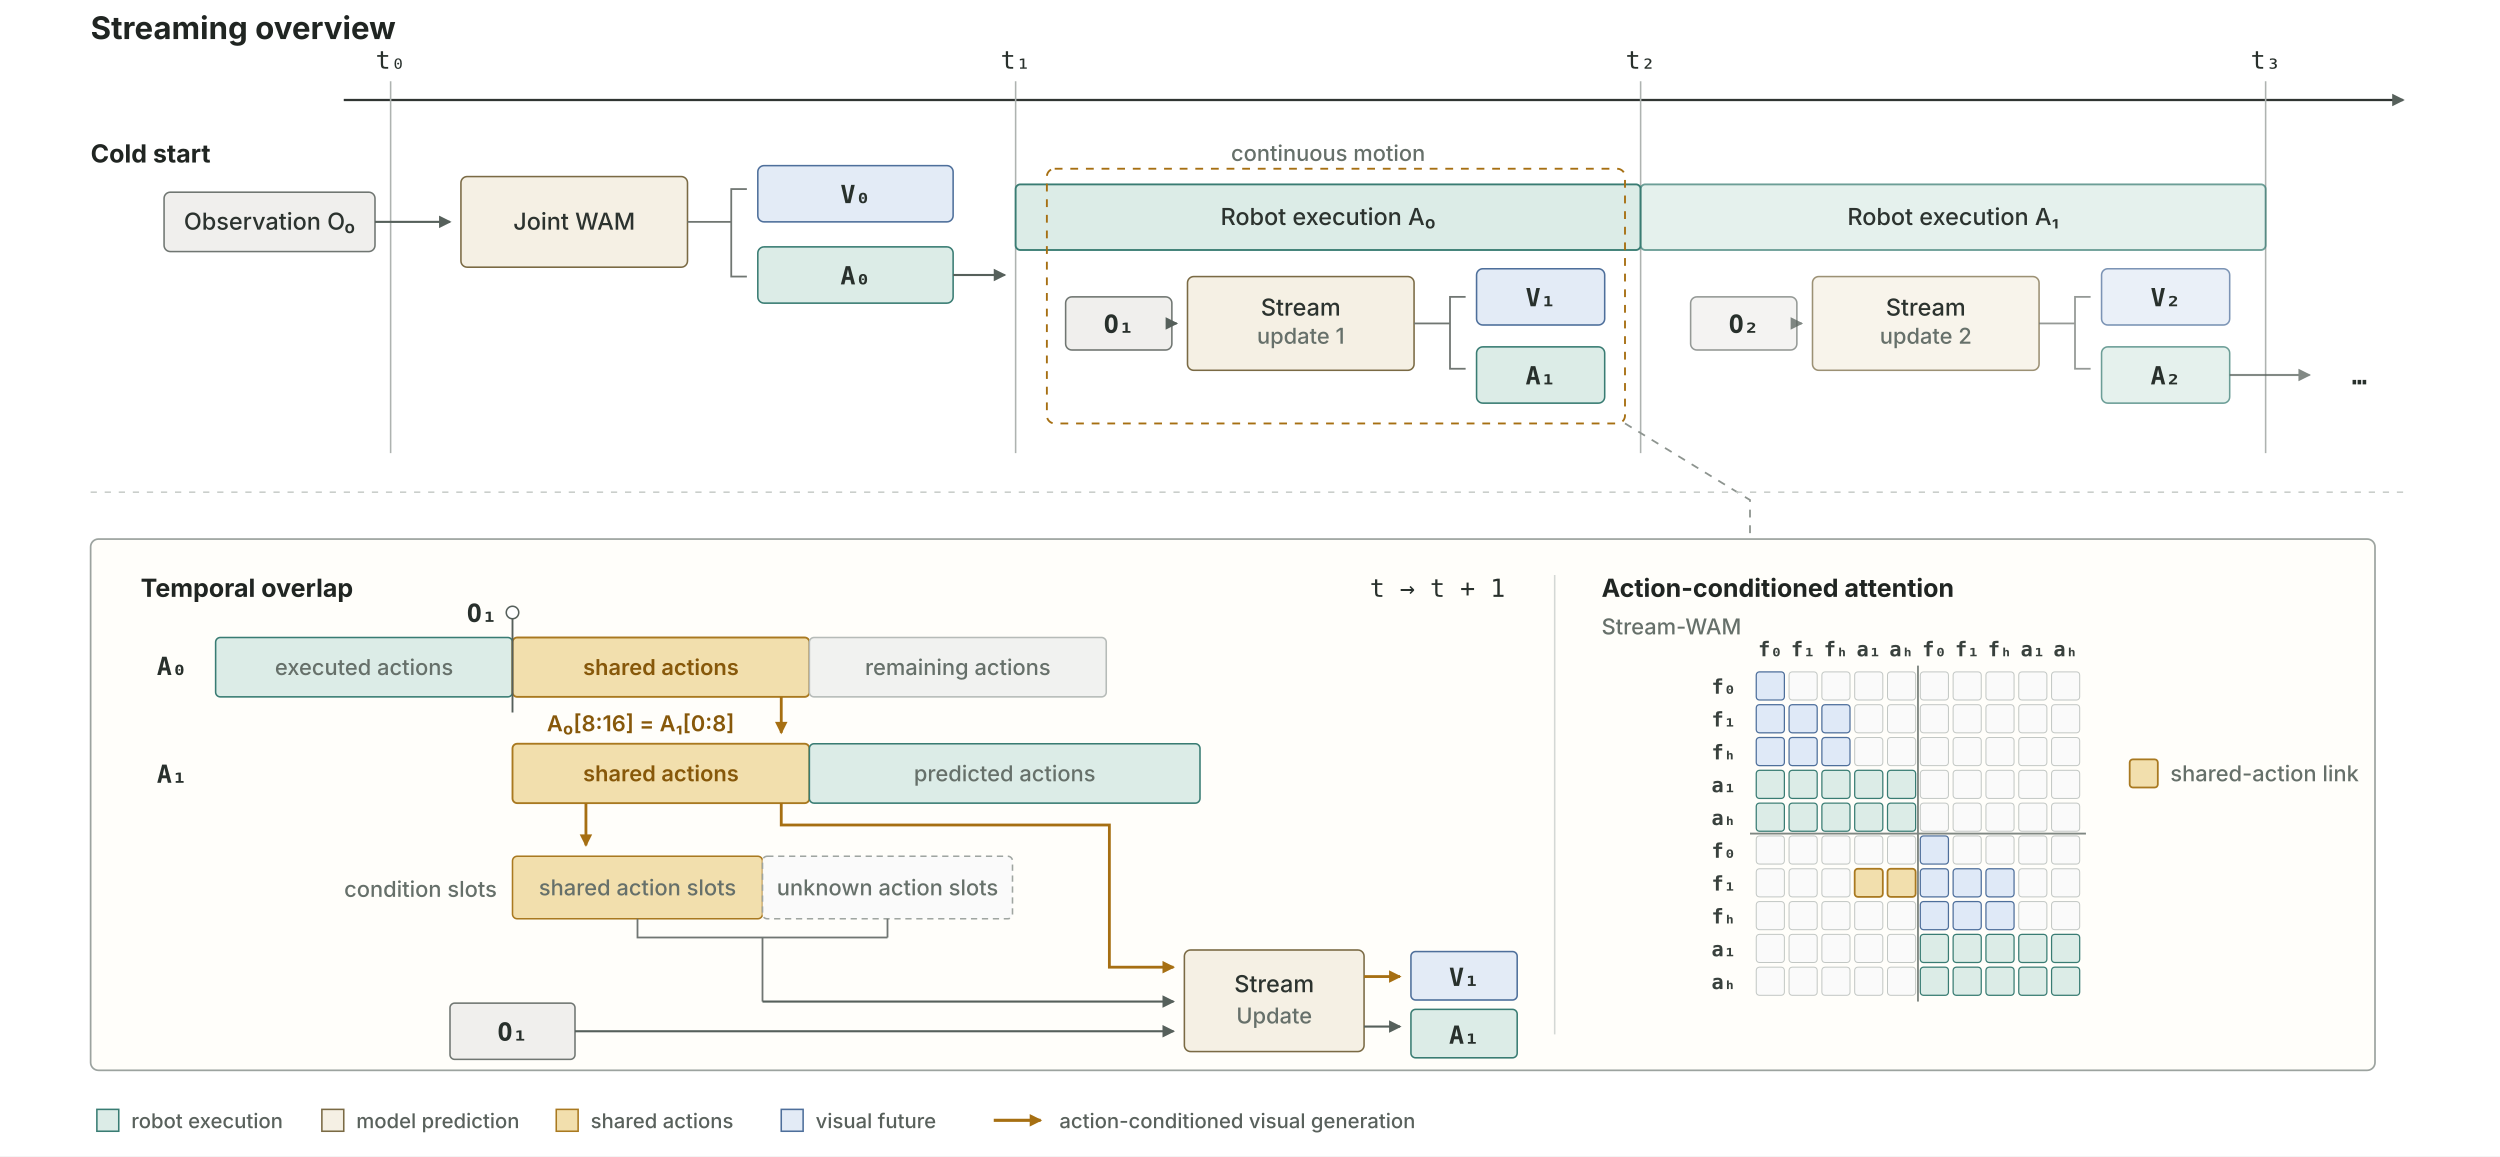
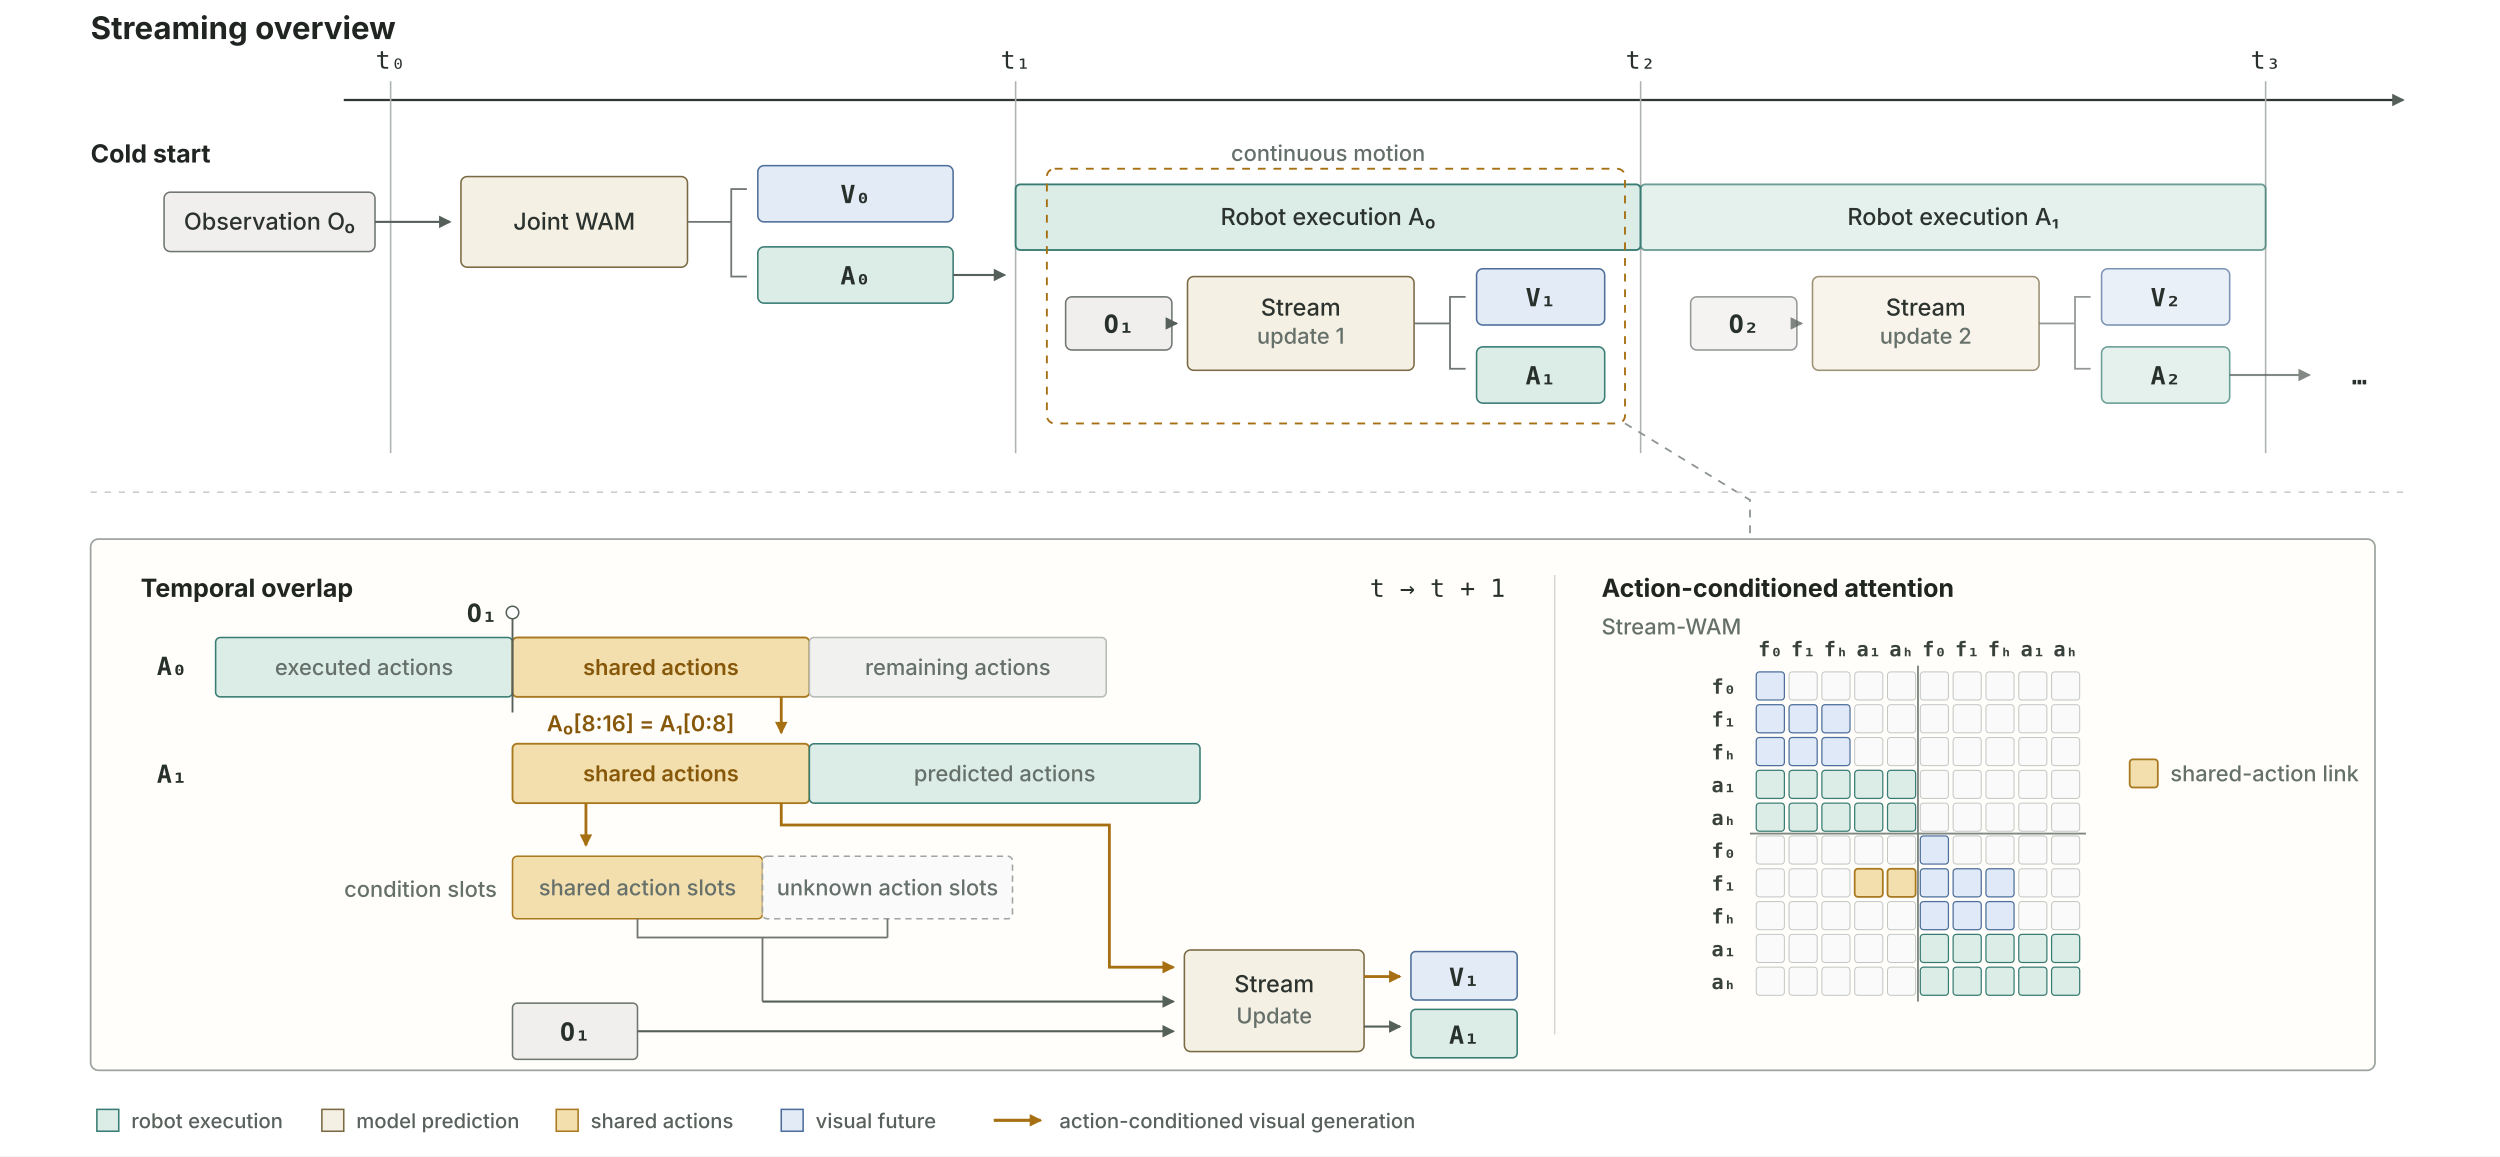
<svg xmlns="http://www.w3.org/2000/svg" viewBox="0 0 1600 740" role="img" aria-labelledby="streamwam-method-title streamwam-method-desc">
  <defs>
    <marker id="arrow-gray" markerWidth="8" markerHeight="8" refX="7" refY="4" orient="auto" markerUnits="userSpaceOnUse">
      <path d="M0 0 L8 4 L0 8 Z" fill="#56605b" />
    </marker>
    <marker id="arrow-gold" markerWidth="8" markerHeight="8" refX="7" refY="4" orient="auto" markerUnits="userSpaceOnUse">
      <path d="M0 0 L8 4 L0 8 Z" fill="#a66f12" />
    </marker>
    <style>
      .axis{stroke:#303532;stroke-width:1.45;fill:none}.landmark{stroke:#aeb3b0;stroke-width:1;fill:none}.guide{stroke:#c8cdca;stroke-width:1;stroke-dasharray:4 5;fill:none}
      .connector{stroke:#56605b;stroke-width:1.35;fill:none;marker-end:url(#arrow-gray)}.connector-plain{stroke:#707672;stroke-width:1.15;fill:none}.gold-path{stroke:#a66f12;stroke-width:1.8;fill:none;marker-end:url(#arrow-gold)}.callout{stroke:#8d948f;stroke-width:1.15;stroke-dasharray:5 5;fill:none}
      .title{font:650 20px/1.2 Inter,ui-sans-serif,system-ui,sans-serif;fill:#202522}.section{font:650 16px/1.2 Inter,ui-sans-serif,system-ui,sans-serif;fill:#202522}.label{font:500 15px/1.2 Inter,ui-sans-serif,system-ui,sans-serif;fill:#2c332f;text-anchor:middle}.small{font:500 14px/1.2 Inter,ui-sans-serif,system-ui,sans-serif;fill:#66706a;text-anchor:middle}.gold-label{font:600 14px/1.2 Inter,ui-sans-serif,system-ui,sans-serif;fill:#87580a;text-anchor:middle}.mono{font:600 16px/1 ui-monospace,SFMono-Regular,Consolas,monospace;fill:#28302c;text-anchor:middle}.time{font:500 16px/1 ui-monospace,SFMono-Regular,Consolas,monospace;fill:#28302c;text-anchor:middle}.legend{font:500 13px/1.2 Inter,ui-sans-serif,system-ui,sans-serif;fill:#59615c}
      .attention-token{font:600 13px/1 ui-monospace,SFMono-Regular,Consolas,monospace;fill:#39413d;text-anchor:middle}.attention-visual{fill:#dfe9f7;stroke:#4e6f9b;stroke-width:.8}.attention-action{fill:#dcece7;stroke:#397c73;stroke-width:.8}.attention-conditioned{fill:#f2dfad;stroke:#a97920;stroke-width:1.15}.attention-masked{fill:#fafafa;stroke:#c2c7c4;stroke-width:.65}
      .anchor-end{text-anchor:end}.anchor-start{text-anchor:start}.secondary rect,.secondary path{opacity:.74}
    </style>
  </defs>
  <rect width="1600" height="740" fill="#ffffff" />
  <g id="global-overview">
    <text class="title" x="58" y="25">Streaming overview</text>
    <g id="time-axis">
      <path class="axis" d="M220 64 H1538" marker-end="url(#arrow-gray)" />
      <line id="time-t0" class="landmark" x1="250" y1="52" x2="250" y2="290" />
      <line id="time-t1" class="landmark" x1="650" y1="52" x2="650" y2="290" />
      <line id="time-t2" class="landmark" x1="1050" y1="52" x2="1050" y2="290" />
      <line id="time-t3" class="landmark" x1="1450" y1="52" x2="1450" y2="290" />
      <text class="time" x="250" y="44">t₀</text>
      <text class="time" x="650" y="44">t₁</text>
      <text class="time" x="1050" y="44">t₂</text>
      <text class="time" x="1450" y="44">t₃</text>
    </g>
    <g id="overview-cold-start">
      <text class="section" x="58" y="104">Cold start</text>
      <rect x="105" y="123" width="135" height="38" rx="4" fill="#f0efed" stroke="#707672" />
      <text class="label" x="172.5" y="147">Observation O₀</text>
      <path class="connector" d="M240 142 H288" />
      <rect id="joint-wam-0" x="295" y="113" width="145" height="58" rx="4" fill="#f5f0e4" stroke="#7a6a44" />
      <text class="label" x="367.5" y="147">Joint WAM</text>
      <path class="connector-plain" d="M440 142 H468 V121 H478 M468 142 V177 H478" />
      <rect id="video-0" x="485" y="106" width="125" height="36" rx="4" fill="#e3ebf6" stroke="#4e6f9b" />
      <text class="mono" x="547.5" y="130">V₀</text>
      <rect id="action-0" x="485" y="158" width="125" height="36" rx="4" fill="#dcece7" stroke="#397c73" />
      <text class="mono" x="547.5" y="182">A₀</text>
      <path class="connector" d="M610 176 H643" />
    </g>
    <g id="overview-cycle-1">
      <text class="small" x="850" y="103">continuous motion</text>
      <rect id="overview-execution-0" x="650" y="118" width="400" height="42" rx="3" fill="#dcece7" stroke="#397c73" stroke-width="1.2" />
      <text class="label" x="850" y="144">Robot execution A₀</text>
      <rect x="682" y="190" width="68" height="34" rx="4" fill="#f0efed" stroke="#707672" />
      <text class="mono" x="716" y="213">O₁</text>
      <path class="connector" d="M750 207 H753" />
      <rect id="overview-update-1" x="760" y="177" width="145" height="60" rx="4" fill="#f5f0e4" stroke="#7a6a44" />
      <text class="label" x="832.5" y="202">Stream</text>
      <text class="small" x="832.5" y="220">update 1</text>
      <path class="connector-plain" d="M905 207 H928 V190 H938 M928 207 V236 H938" />
      <rect id="overview-video-1" x="945" y="172" width="82" height="36" rx="4" fill="#e3ebf6" stroke="#4e6f9b" />
      <text class="mono" x="986" y="196">V₁</text>
      <rect id="overview-action-1" x="945" y="222" width="82" height="36" rx="4" fill="#dcece7" stroke="#397c73" />
      <text class="mono" x="986" y="246">A₁</text>
    </g>
    <g id="overview-cycle-2" class="secondary">
      <rect id="overview-execution-1" x="1050" y="118" width="400" height="42" rx="3" fill="#dcece7" stroke="#397c73" stroke-width="1.2" />
      <text class="label" x="1250" y="144">Robot execution A₁</text>
      <rect x="1082" y="190" width="68" height="34" rx="4" fill="#f0efed" stroke="#707672" />
      <text class="mono" x="1116" y="213">O₂</text>
      <path class="connector" d="M1150 207 H1153" />
      <rect id="overview-update-2" x="1160" y="177" width="145" height="60" rx="4" fill="#f5f0e4" stroke="#7a6a44" />
      <text class="label" x="1232.5" y="202">Stream</text>
      <text class="small" x="1232.5" y="220">update 2</text>
      <path class="connector-plain" d="M1305 207 H1328 V190 H1338 M1328 207 V236 H1338" />
      <rect x="1345" y="172" width="82" height="36" rx="4" fill="#e3ebf6" stroke="#4e6f9b" />
      <text class="mono" x="1386" y="196">V₂</text>
      <rect x="1345" y="222" width="82" height="36" rx="4" fill="#dcece7" stroke="#397c73" />
      <text class="mono" x="1386" y="246">A₂</text>
      <path class="connector" d="M1427 240 H1478" />
      <text class="mono" x="1510" y="246">…</text>
    </g>
    <rect id="inset-selection" x="670" y="108" width="370" height="163" rx="5" fill="none" stroke="#a66f12" stroke-width="1.2" stroke-dasharray="5 5" />
    <path id="inset-callout" class="callout" d="M1040 271 L1120 320 L1120 345" />
  </g>
  <path class="guide" d="M58 315 H1540" />
  <g id="detail-inset">
    <rect id="detail-inset-frame" x="58" y="345" width="1462" height="340" rx="5" fill="#fffefa" stroke="#9ca39f" stroke-width="1.1" />
    <rect id="temporal-overlap-panel" x="86" y="362" width="885" height="300" fill="none" />
    <rect id="attention-panel" x="1018" y="362" width="474" height="300" fill="none" />
    <line id="inset-divider" x1="995" y1="368" x2="995" y2="662" stroke="#d4d8d5" stroke-width="1" />
    <text class="section" x="90" y="382">Temporal overlap</text>
    <text class="time" x="920" y="382">t → t + 1</text>
    <text class="mono" x="110" y="432">A₀</text>
    <rect id="inset-a0-before" x="138" y="408" width="190" height="38" rx="3" fill="#dcece7" stroke="#397c73" />
    <rect id="inset-a0-overlap" x="328" y="408" width="190" height="38" rx="3" fill="#f2dfad" stroke="#a97920" stroke-width="1.2" />
    <rect id="inset-a0-remaining" x="518" y="408" width="190" height="38" rx="3" fill="#f1f2f0" stroke="#b6bbb8" />
    <text class="small" x="233" y="432">executed actions</text>
    <text class="gold-label" x="423" y="432">shared actions</text>
    <text class="small" x="613" y="432">remaining actions</text>
    <line id="inset-observation" x1="328" y1="392" x2="328" y2="456" stroke="#56605b" stroke-width="1.2" />
    <circle cx="328" cy="392" r="4" fill="#fff" stroke="#56605b" />
    <text class="mono anchor-end" x="318" y="398">O₁</text>
    <path id="shared-to-action-prefix" class="gold-path" d="M500 446 V469" />
    <text class="mono" x="110" y="501">A₁</text>
    <rect id="inset-a1-action-prefix" x="328" y="476" width="190" height="38" rx="3" fill="#f2dfad" stroke="#a97920" stroke-width="1.2" />
    <rect id="inset-a1-continuation" x="518" y="476" width="250" height="38" rx="3" fill="#dcece7" stroke="#397c73" />
    <text class="gold-label" x="423" y="500">shared actions</text>
    <text class="small" x="643" y="500">predicted actions</text>
    <text class="gold-label" x="410" y="468">A₀[8:16] = A₁[0:8]</text>
    <path id="shared-to-condition-slots" class="gold-path" d="M375 514 V541" />
    <path id="shared-actions-to-update" class="gold-path" d="M500 514 V528 H710 V619 H751" />
    <text class="small anchor-end" x="318" y="574">condition slots</text>
    <rect id="inset-shared-action-slots" x="328" y="548" width="160" height="40" rx="3" fill="#f2dfad" stroke="#a97920" />
    <rect id="inset-unknown-slots" x="488" y="548" width="160" height="40" rx="3" fill="#fafafa" stroke="#9fa5a1" stroke-dasharray="4 3" />
    <text class="small" data-for="inset-shared-action-slots" x="408" y="573">shared action slots</text>
    <text class="small" data-for="inset-unknown-slots" x="568" y="573">unknown action slots</text>
    <path id="inset-condition-bus" class="connector-plain" d="M408 588 V600 H568 M568 588 V600 M488 600 V641" />
-     <rect id="inset-observation-input-box" x="288" y="642" width="80" height="36" rx="3" fill="#f0efed" stroke="#707672" />
-     <text class="mono" x="328" y="666">O₁</text>
-     <path id="inset-observation-input" class="connector" d="M368 660 H751" />
+     <rect id="inset-observation-input-box" x="328" y="642" width="80" height="36" rx="3" fill="#f0efed" stroke="#707672" />
+     <text class="mono" x="368" y="666">O₁</text>
+     <path id="inset-observation-input" class="connector" d="M408 660 H751" />
    <path id="inset-context-input" class="connector" d="M488 641 H751" />
    <rect id="inset-update" x="758" y="608" width="115" height="65" rx="4" fill="#f5f0e4" stroke="#7a6a44" />
    <text class="label" x="815.5" y="635">Stream</text>
    <text class="small" x="815.5" y="655">Update</text>
    <path id="inset-condition-to-video" class="gold-path" d="M873 625 H896" />
    <path id="inset-action-output" class="connector" d="M873 657 H896" />
    <rect id="inset-video-1" x="903" y="609" width="68" height="31" rx="3" fill="#e3ebf6" stroke="#4e6f9b" />
    <text class="mono" x="937" y="631">V₁</text>
    <rect id="inset-action-1" x="903" y="646" width="68" height="31" rx="3" fill="#dcece7" stroke="#397c73" />
    <text class="mono" x="937" y="668">A₁</text>
    <text class="section" x="1025" y="382">Action-conditioned attention</text>
    <text class="small anchor-start" x="1025" y="406">Stream-WAM</text>
    <g id="attention-column-labels">
      <text class="attention-token" x="1133" y="420">f₀</text>
      <text class="attention-token" x="1154" y="420">f₁</text>
      <text class="attention-token" x="1175" y="420">fₕ</text>
      <text class="attention-token" x="1196" y="420">a₁</text>
      <text class="attention-token" x="1217" y="420">aₕ</text>
      <text class="attention-token" x="1238" y="420">f₀</text>
      <text class="attention-token" x="1259" y="420">f₁</text>
      <text class="attention-token" x="1280" y="420">fₕ</text>
      <text class="attention-token" x="1301" y="420">a₁</text>
      <text class="attention-token" x="1322" y="420">aₕ</text>
    </g>
    <g id="attention-row-labels">
      <text class="attention-token anchor-end" x="1111" y="444">f₀</text>
      <text class="attention-token anchor-end" x="1111" y="465">f₁</text>
      <text class="attention-token anchor-end" x="1111" y="486">fₕ</text>
      <text class="attention-token anchor-end" x="1111" y="507">a₁</text>
      <text class="attention-token anchor-end" x="1111" y="528">aₕ</text>
      <text class="attention-token anchor-end" x="1111" y="549">f₀</text>
      <text class="attention-token anchor-end" x="1111" y="570">f₁</text>
      <text class="attention-token anchor-end" x="1111" y="591">fₕ</text>
      <text class="attention-token anchor-end" x="1111" y="612">a₁</text>
      <text class="attention-token anchor-end" x="1111" y="633">aₕ</text>
    </g>
    <g id="streamwam-attention-mask">
      <rect class="attention-visual" data-row="0" data-col="0" x="1124" y="430" width="18" height="18" rx="2" />
      <rect class="attention-masked" data-row="0" data-col="1" x="1145" y="430" width="18" height="18" rx="2" />
      <rect class="attention-masked" data-row="0" data-col="2" x="1166" y="430" width="18" height="18" rx="2" />
      <rect class="attention-masked" data-row="0" data-col="3" x="1187" y="430" width="18" height="18" rx="2" />
      <rect class="attention-masked" data-row="0" data-col="4" x="1208" y="430" width="18" height="18" rx="2" />
      <rect class="attention-masked" data-row="0" data-col="5" x="1229" y="430" width="18" height="18" rx="2" />
      <rect class="attention-masked" data-row="0" data-col="6" x="1250" y="430" width="18" height="18" rx="2" />
      <rect class="attention-masked" data-row="0" data-col="7" x="1271" y="430" width="18" height="18" rx="2" />
      <rect class="attention-masked" data-row="0" data-col="8" x="1292" y="430" width="18" height="18" rx="2" />
      <rect class="attention-masked" data-row="0" data-col="9" x="1313" y="430" width="18" height="18" rx="2" />
      <rect class="attention-visual" data-row="1" data-col="0" x="1124" y="451" width="18" height="18" rx="2" />
      <rect class="attention-visual" data-row="1" data-col="1" x="1145" y="451" width="18" height="18" rx="2" />
      <rect class="attention-visual" data-row="1" data-col="2" x="1166" y="451" width="18" height="18" rx="2" />
      <rect class="attention-masked" data-row="1" data-col="3" x="1187" y="451" width="18" height="18" rx="2" />
      <rect class="attention-masked" data-row="1" data-col="4" x="1208" y="451" width="18" height="18" rx="2" />
      <rect class="attention-masked" data-row="1" data-col="5" x="1229" y="451" width="18" height="18" rx="2" />
      <rect class="attention-masked" data-row="1" data-col="6" x="1250" y="451" width="18" height="18" rx="2" />
      <rect class="attention-masked" data-row="1" data-col="7" x="1271" y="451" width="18" height="18" rx="2" />
      <rect class="attention-masked" data-row="1" data-col="8" x="1292" y="451" width="18" height="18" rx="2" />
      <rect class="attention-masked" data-row="1" data-col="9" x="1313" y="451" width="18" height="18" rx="2" />
      <rect class="attention-visual" data-row="2" data-col="0" x="1124" y="472" width="18" height="18" rx="2" />
      <rect class="attention-visual" data-row="2" data-col="1" x="1145" y="472" width="18" height="18" rx="2" />
      <rect class="attention-visual" data-row="2" data-col="2" x="1166" y="472" width="18" height="18" rx="2" />
      <rect class="attention-masked" data-row="2" data-col="3" x="1187" y="472" width="18" height="18" rx="2" />
      <rect class="attention-masked" data-row="2" data-col="4" x="1208" y="472" width="18" height="18" rx="2" />
      <rect class="attention-masked" data-row="2" data-col="5" x="1229" y="472" width="18" height="18" rx="2" />
      <rect class="attention-masked" data-row="2" data-col="6" x="1250" y="472" width="18" height="18" rx="2" />
      <rect class="attention-masked" data-row="2" data-col="7" x="1271" y="472" width="18" height="18" rx="2" />
      <rect class="attention-masked" data-row="2" data-col="8" x="1292" y="472" width="18" height="18" rx="2" />
      <rect class="attention-masked" data-row="2" data-col="9" x="1313" y="472" width="18" height="18" rx="2" />
      <rect class="attention-action" data-row="3" data-col="0" x="1124" y="493" width="18" height="18" rx="2" />
      <rect class="attention-action" data-row="3" data-col="1" x="1145" y="493" width="18" height="18" rx="2" />
      <rect class="attention-action" data-row="3" data-col="2" x="1166" y="493" width="18" height="18" rx="2" />
      <rect class="attention-action" data-row="3" data-col="3" x="1187" y="493" width="18" height="18" rx="2" />
      <rect class="attention-action" data-row="3" data-col="4" x="1208" y="493" width="18" height="18" rx="2" />
      <rect class="attention-masked" data-row="3" data-col="5" x="1229" y="493" width="18" height="18" rx="2" />
      <rect class="attention-masked" data-row="3" data-col="6" x="1250" y="493" width="18" height="18" rx="2" />
      <rect class="attention-masked" data-row="3" data-col="7" x="1271" y="493" width="18" height="18" rx="2" />
      <rect class="attention-masked" data-row="3" data-col="8" x="1292" y="493" width="18" height="18" rx="2" />
      <rect class="attention-masked" data-row="3" data-col="9" x="1313" y="493" width="18" height="18" rx="2" />
      <rect class="attention-action" data-row="4" data-col="0" x="1124" y="514" width="18" height="18" rx="2" />
      <rect class="attention-action" data-row="4" data-col="1" x="1145" y="514" width="18" height="18" rx="2" />
      <rect class="attention-action" data-row="4" data-col="2" x="1166" y="514" width="18" height="18" rx="2" />
      <rect class="attention-action" data-row="4" data-col="3" x="1187" y="514" width="18" height="18" rx="2" />
      <rect class="attention-action" data-row="4" data-col="4" x="1208" y="514" width="18" height="18" rx="2" />
      <rect class="attention-masked" data-row="4" data-col="5" x="1229" y="514" width="18" height="18" rx="2" />
      <rect class="attention-masked" data-row="4" data-col="6" x="1250" y="514" width="18" height="18" rx="2" />
      <rect class="attention-masked" data-row="4" data-col="7" x="1271" y="514" width="18" height="18" rx="2" />
      <rect class="attention-masked" data-row="4" data-col="8" x="1292" y="514" width="18" height="18" rx="2" />
      <rect class="attention-masked" data-row="4" data-col="9" x="1313" y="514" width="18" height="18" rx="2" />
      <rect class="attention-masked" data-row="5" data-col="0" x="1124" y="535" width="18" height="18" rx="2" />
      <rect class="attention-masked" data-row="5" data-col="1" x="1145" y="535" width="18" height="18" rx="2" />
      <rect class="attention-masked" data-row="5" data-col="2" x="1166" y="535" width="18" height="18" rx="2" />
      <rect class="attention-masked" data-row="5" data-col="3" x="1187" y="535" width="18" height="18" rx="2" />
      <rect class="attention-masked" data-row="5" data-col="4" x="1208" y="535" width="18" height="18" rx="2" />
      <rect class="attention-visual" data-row="5" data-col="5" x="1229" y="535" width="18" height="18" rx="2" />
      <rect class="attention-masked" data-row="5" data-col="6" x="1250" y="535" width="18" height="18" rx="2" />
      <rect class="attention-masked" data-row="5" data-col="7" x="1271" y="535" width="18" height="18" rx="2" />
      <rect class="attention-masked" data-row="5" data-col="8" x="1292" y="535" width="18" height="18" rx="2" />
      <rect class="attention-masked" data-row="5" data-col="9" x="1313" y="535" width="18" height="18" rx="2" />
      <rect class="attention-masked" data-row="6" data-col="0" x="1124" y="556" width="18" height="18" rx="2" />
      <rect class="attention-masked" data-row="6" data-col="1" x="1145" y="556" width="18" height="18" rx="2" />
      <rect class="attention-masked" data-row="6" data-col="2" x="1166" y="556" width="18" height="18" rx="2" />
      <rect class="attention-conditioned" data-row="6" data-col="3" x="1187" y="556" width="18" height="18" rx="2" />
      <rect class="attention-conditioned" data-row="6" data-col="4" x="1208" y="556" width="18" height="18" rx="2" />
      <rect class="attention-visual" data-row="6" data-col="5" x="1229" y="556" width="18" height="18" rx="2" />
      <rect class="attention-visual" data-row="6" data-col="6" x="1250" y="556" width="18" height="18" rx="2" />
      <rect class="attention-visual" data-row="6" data-col="7" x="1271" y="556" width="18" height="18" rx="2" />
      <rect class="attention-masked" data-row="6" data-col="8" x="1292" y="556" width="18" height="18" rx="2" />
      <rect class="attention-masked" data-row="6" data-col="9" x="1313" y="556" width="18" height="18" rx="2" />
      <rect class="attention-masked" data-row="7" data-col="0" x="1124" y="577" width="18" height="18" rx="2" />
      <rect class="attention-masked" data-row="7" data-col="1" x="1145" y="577" width="18" height="18" rx="2" />
      <rect class="attention-masked" data-row="7" data-col="2" x="1166" y="577" width="18" height="18" rx="2" />
      <rect class="attention-masked" data-row="7" data-col="3" x="1187" y="577" width="18" height="18" rx="2" />
      <rect class="attention-masked" data-row="7" data-col="4" x="1208" y="577" width="18" height="18" rx="2" />
      <rect class="attention-visual" data-row="7" data-col="5" x="1229" y="577" width="18" height="18" rx="2" />
      <rect class="attention-visual" data-row="7" data-col="6" x="1250" y="577" width="18" height="18" rx="2" />
      <rect class="attention-visual" data-row="7" data-col="7" x="1271" y="577" width="18" height="18" rx="2" />
      <rect class="attention-masked" data-row="7" data-col="8" x="1292" y="577" width="18" height="18" rx="2" />
      <rect class="attention-masked" data-row="7" data-col="9" x="1313" y="577" width="18" height="18" rx="2" />
      <rect class="attention-masked" data-row="8" data-col="0" x="1124" y="598" width="18" height="18" rx="2" />
      <rect class="attention-masked" data-row="8" data-col="1" x="1145" y="598" width="18" height="18" rx="2" />
      <rect class="attention-masked" data-row="8" data-col="2" x="1166" y="598" width="18" height="18" rx="2" />
      <rect class="attention-masked" data-row="8" data-col="3" x="1187" y="598" width="18" height="18" rx="2" />
      <rect class="attention-masked" data-row="8" data-col="4" x="1208" y="598" width="18" height="18" rx="2" />
      <rect class="attention-action" data-row="8" data-col="5" x="1229" y="598" width="18" height="18" rx="2" />
      <rect class="attention-action" data-row="8" data-col="6" x="1250" y="598" width="18" height="18" rx="2" />
      <rect class="attention-action" data-row="8" data-col="7" x="1271" y="598" width="18" height="18" rx="2" />
      <rect class="attention-action" data-row="8" data-col="8" x="1292" y="598" width="18" height="18" rx="2" />
      <rect class="attention-action" data-row="8" data-col="9" x="1313" y="598" width="18" height="18" rx="2" />
      <rect class="attention-masked" data-row="9" data-col="0" x="1124" y="619" width="18" height="18" rx="2" />
      <rect class="attention-masked" data-row="9" data-col="1" x="1145" y="619" width="18" height="18" rx="2" />
      <rect class="attention-masked" data-row="9" data-col="2" x="1166" y="619" width="18" height="18" rx="2" />
      <rect class="attention-masked" data-row="9" data-col="3" x="1187" y="619" width="18" height="18" rx="2" />
      <rect class="attention-masked" data-row="9" data-col="4" x="1208" y="619" width="18" height="18" rx="2" />
      <rect class="attention-action" data-row="9" data-col="5" x="1229" y="619" width="18" height="18" rx="2" />
      <rect class="attention-action" data-row="9" data-col="6" x="1250" y="619" width="18" height="18" rx="2" />
      <rect class="attention-action" data-row="9" data-col="7" x="1271" y="619" width="18" height="18" rx="2" />
      <rect class="attention-action" data-row="9" data-col="8" x="1292" y="619" width="18" height="18" rx="2" />
      <rect class="attention-action" data-row="9" data-col="9" x="1313" y="619" width="18" height="18" rx="2" />
    </g>
    <line x1="1227.5" y1="426" x2="1227.5" y2="641" stroke="#7f8782" stroke-width="1.2" />
    <line x1="1120" y1="533.5" x2="1335" y2="533.5" stroke="#7f8782" stroke-width="1.2" />
    <rect x="1363" y="486" width="18" height="18" rx="2" class="attention-conditioned" />
    <text class="small anchor-start" x="1389" y="500">shared-action link</text>
  </g>
  <g transform="translate(62 710)">
    <rect width="14" height="14" fill="#dcece7" stroke="#397c73" />
    <text class="legend" x="22" y="12">robot execution</text>
    <rect x="144" width="14" height="14" fill="#f5f0e4" stroke="#7a6a44" />
    <text class="legend" x="166" y="12">model prediction</text>
    <rect x="294" width="14" height="14" fill="#f2dfad" stroke="#a97920" />
    <text class="legend" x="316" y="12">shared actions</text>
    <rect x="438" width="14" height="14" fill="#e3ebf6" stroke="#4e6f9b" />
    <text class="legend" x="460" y="12">visual future</text>
    <line x1="574" y1="7" x2="604" y2="7" stroke="#a66f12" stroke-width="2" marker-end="url(#arrow-gold)" />
    <text class="legend" x="616" y="12">action-conditioned visual generation</text>
  </g>
</svg>
